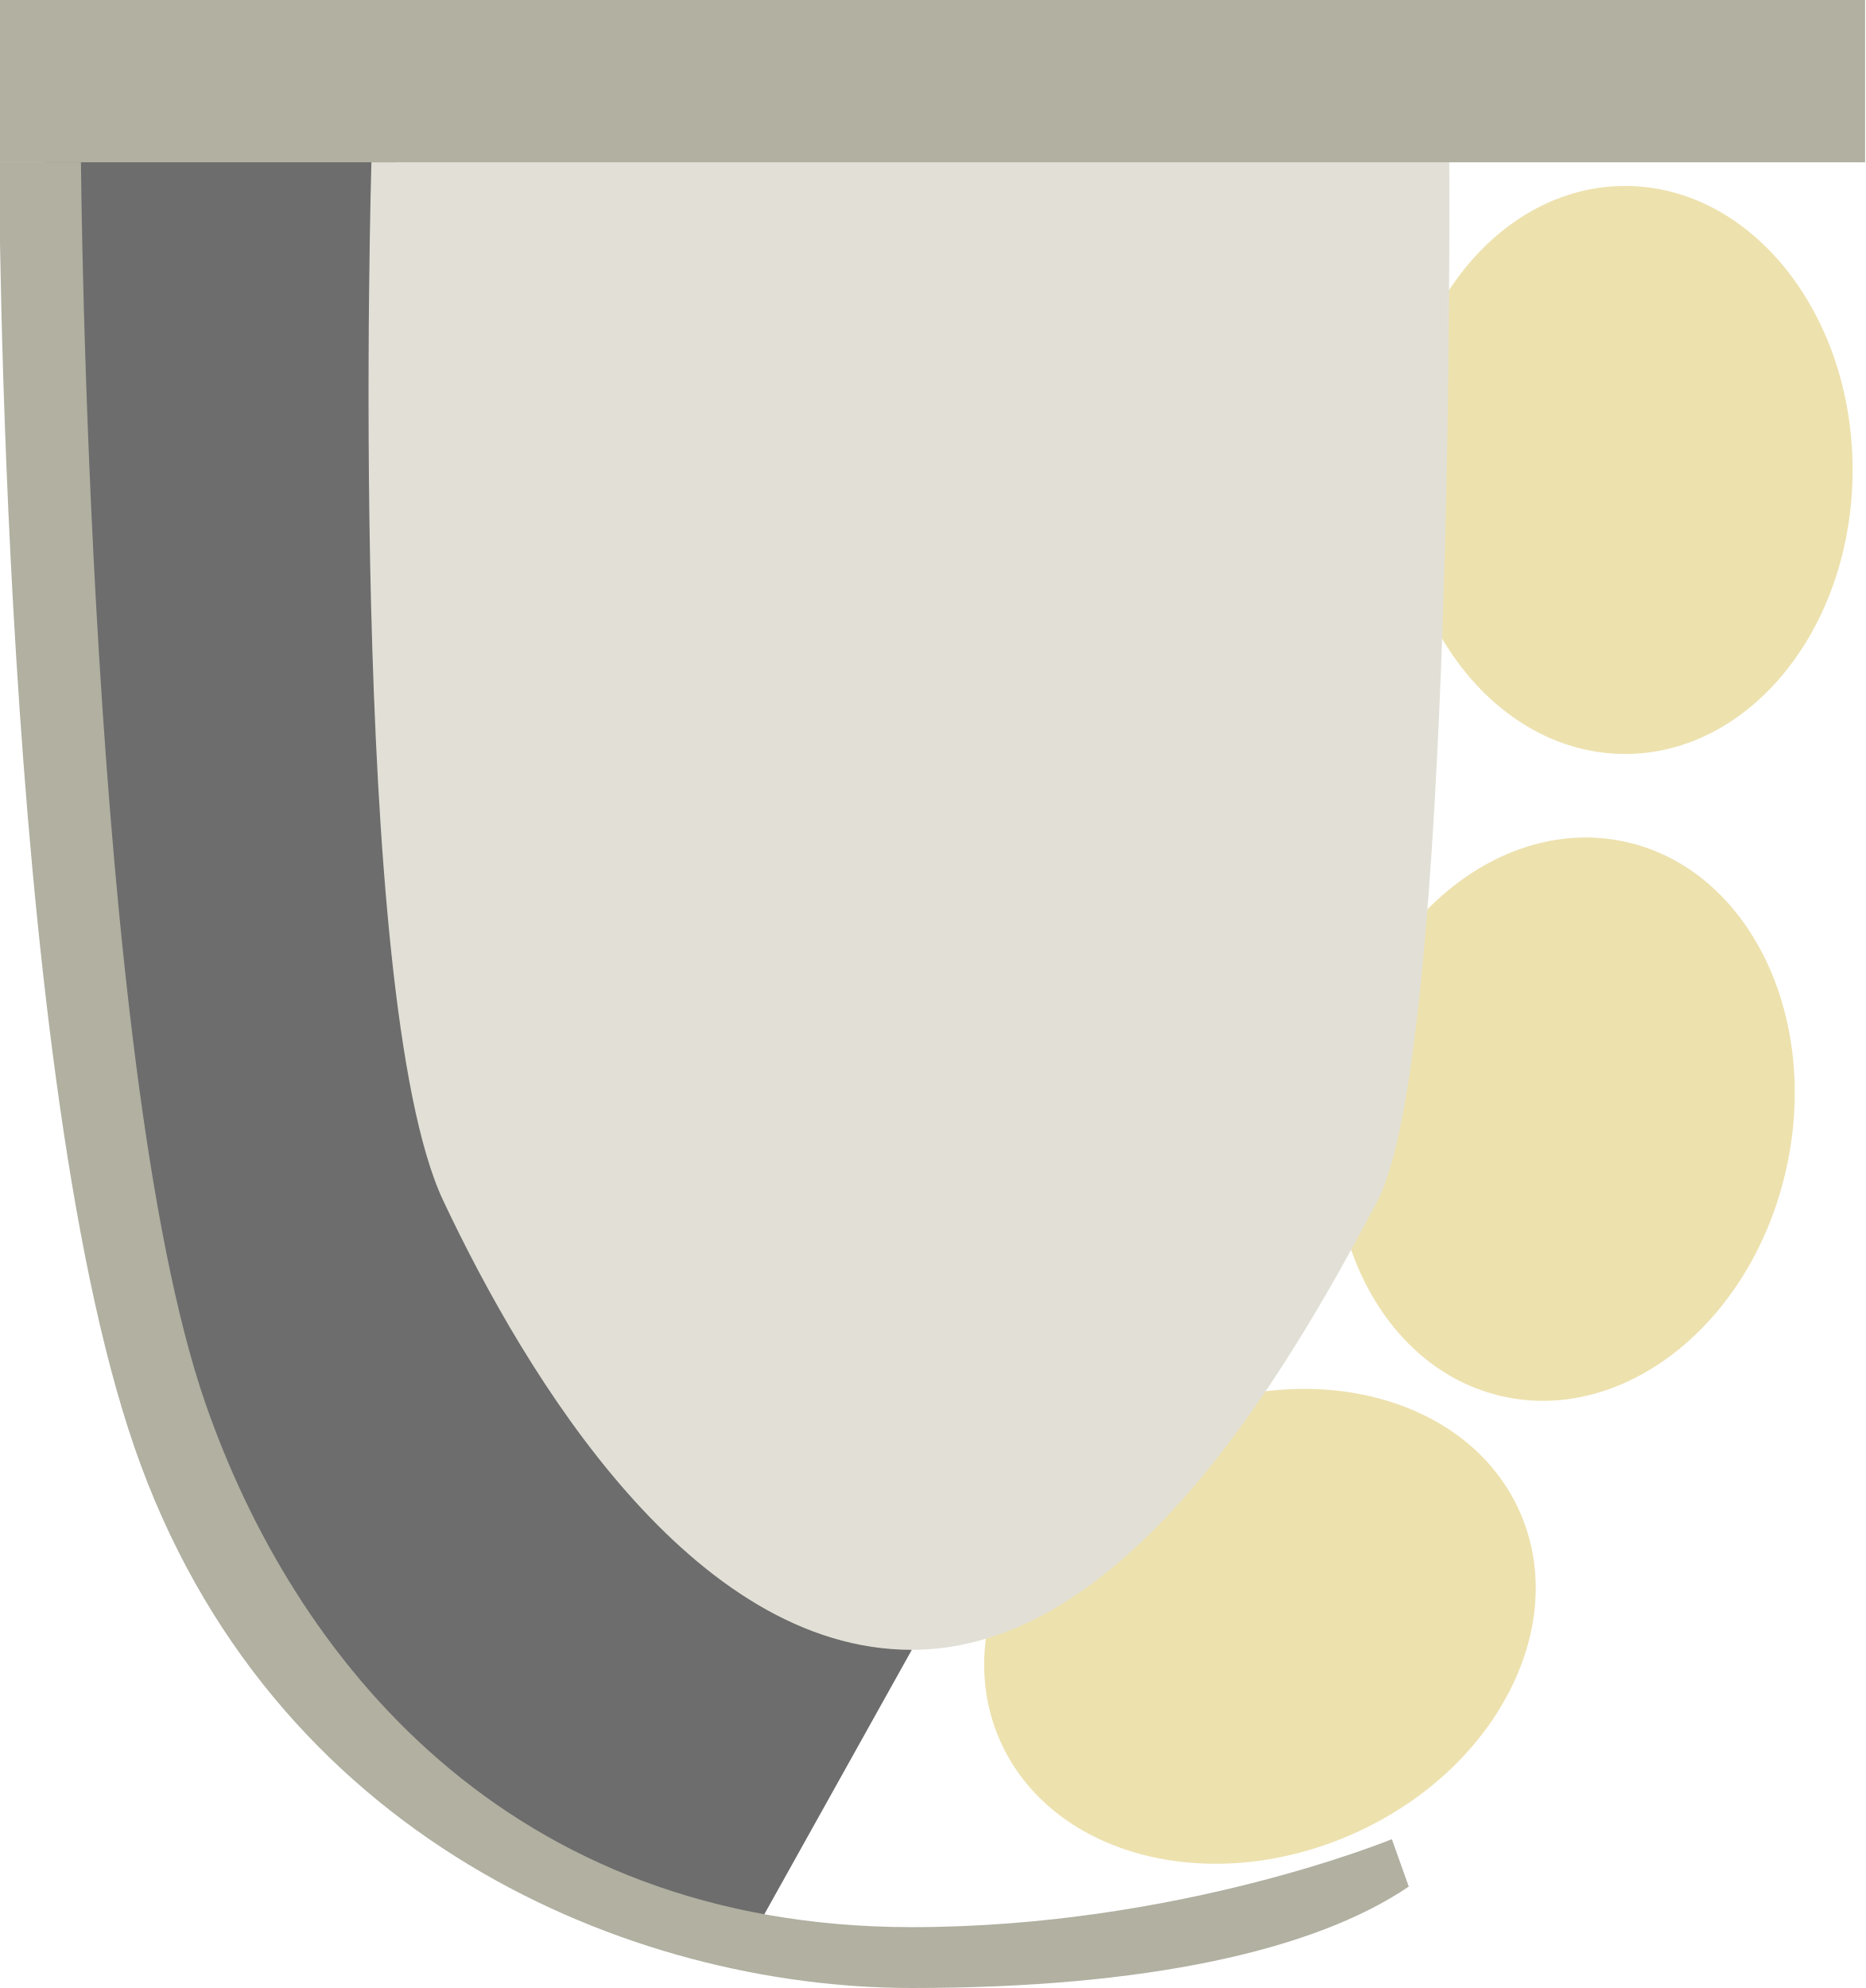
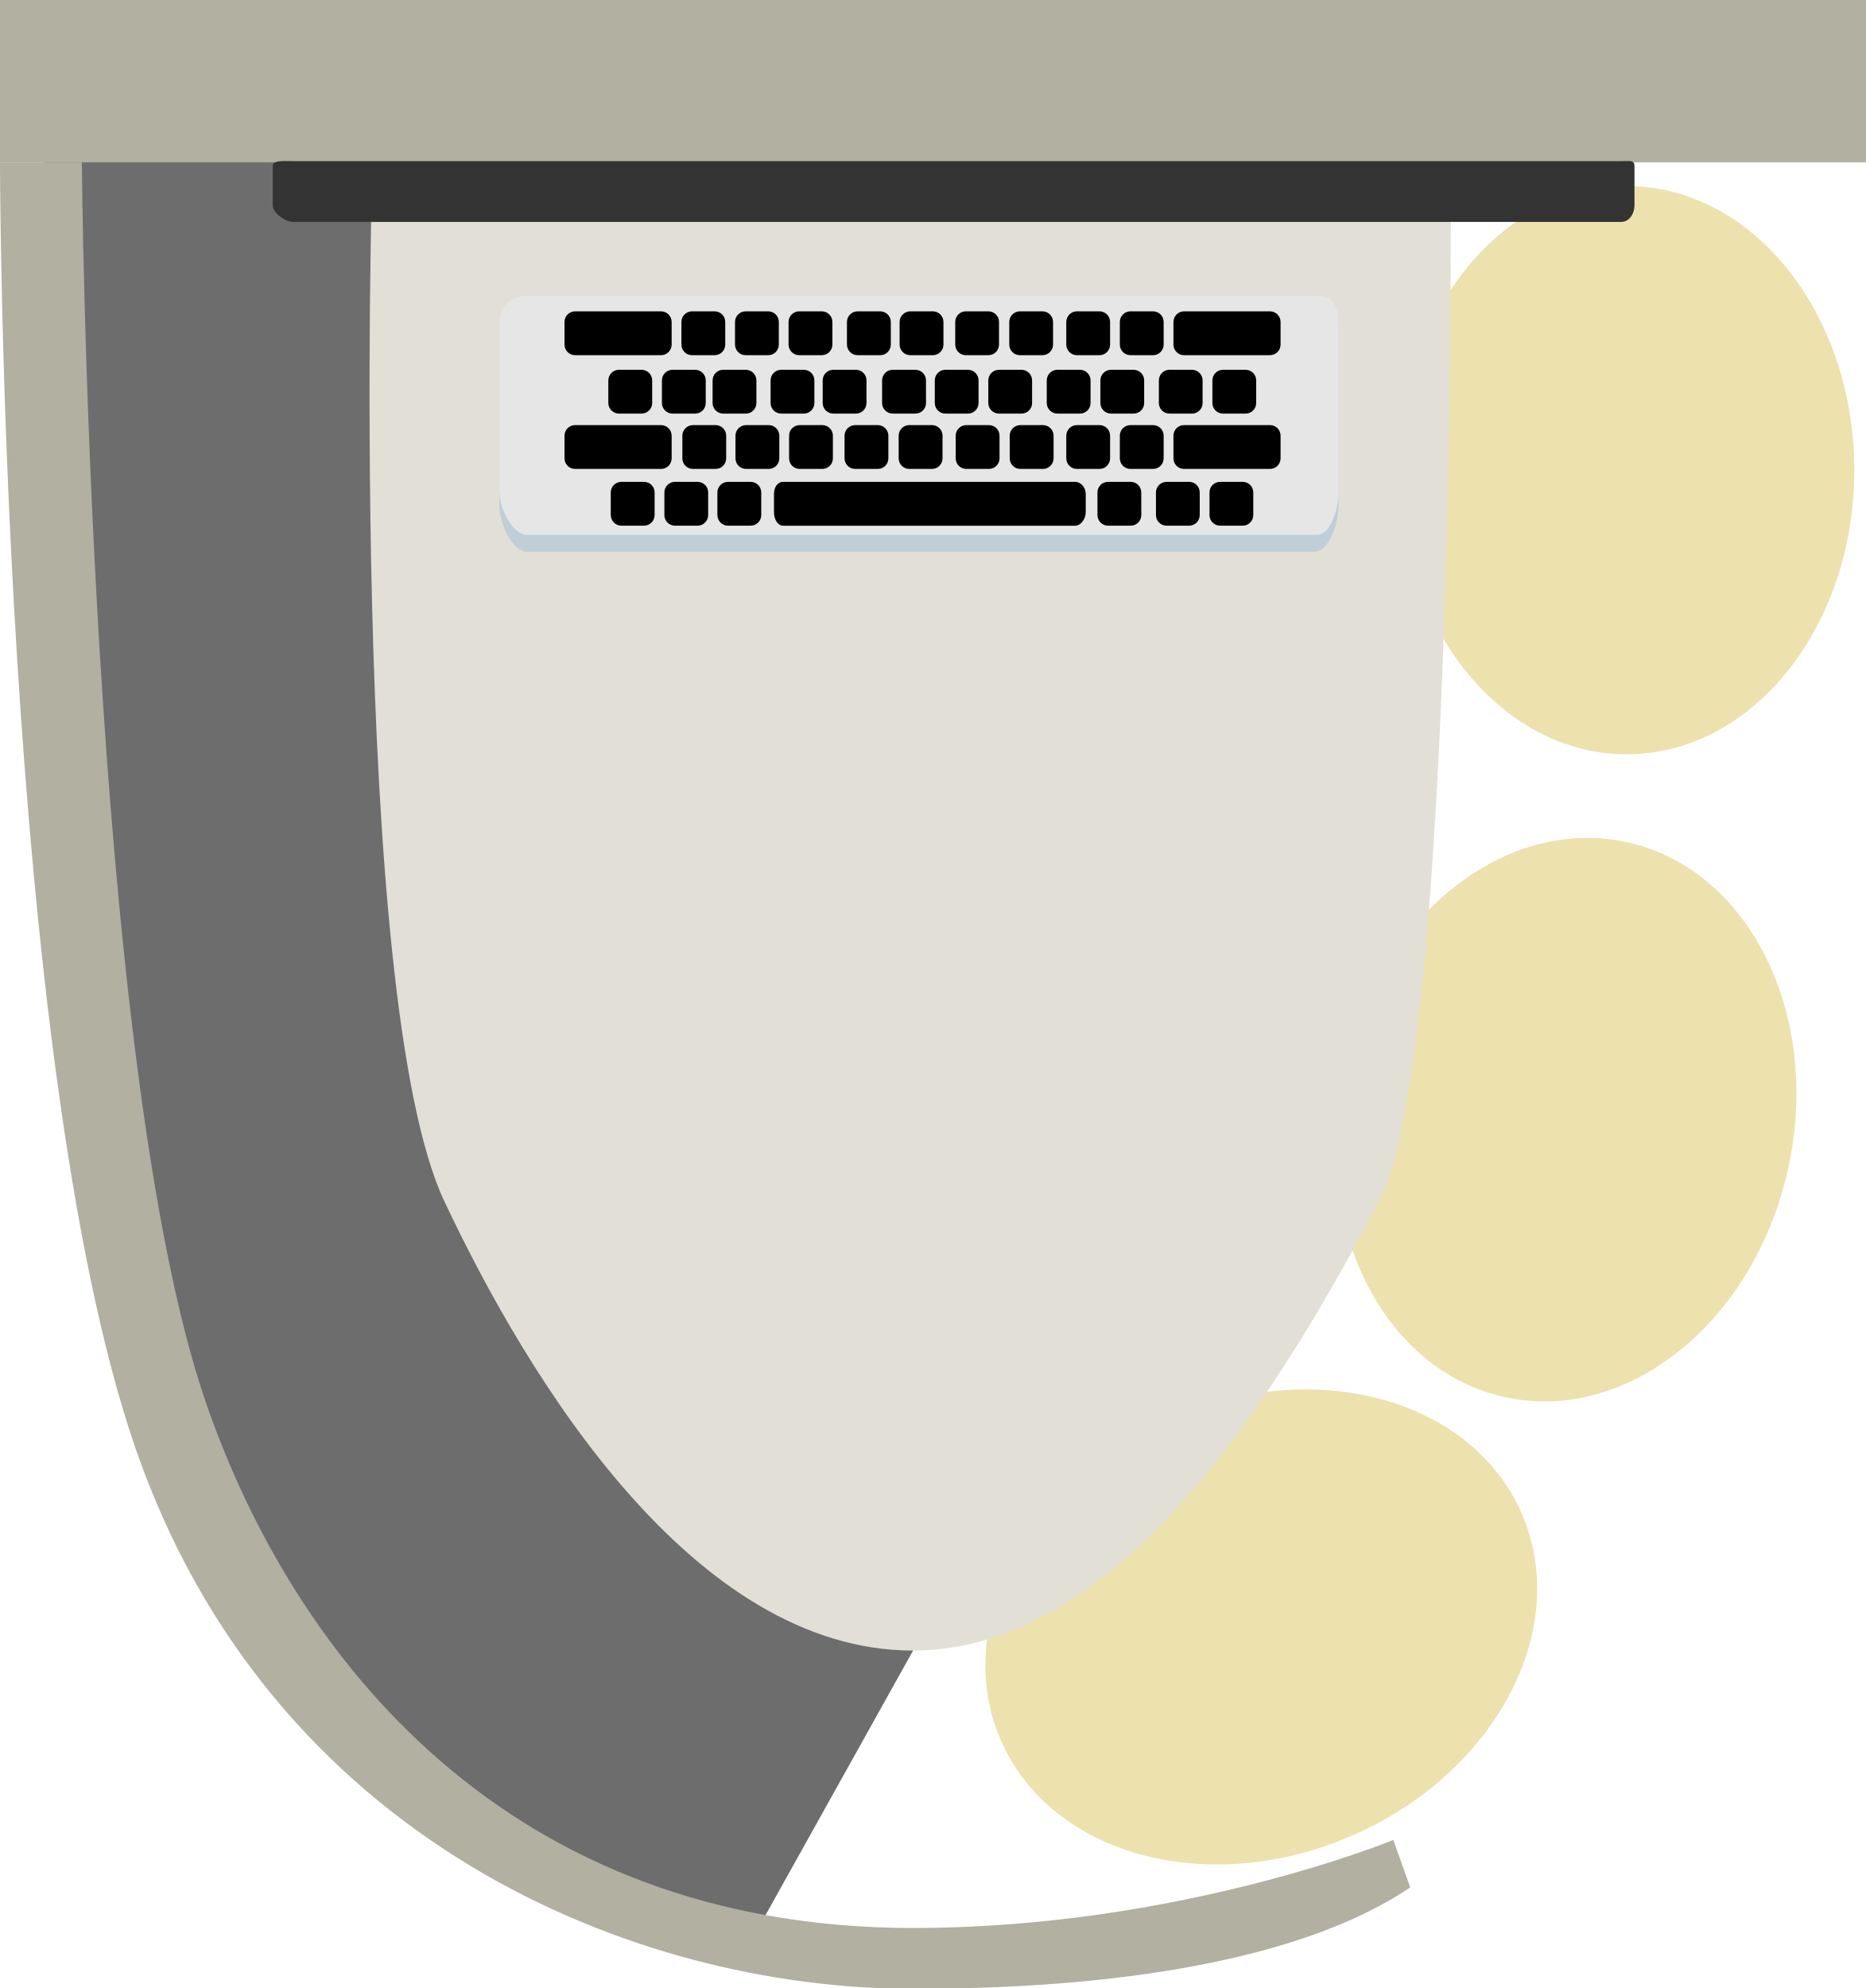
- <svg xmlns="http://www.w3.org/2000/svg" version="1.1" id="图层_1" x="0px" y="0px" width="92px" height="98px" viewBox="0 0 92 98" enable-background="new 0 0 92 98" xml:space="preserve">
-   <ellipse fill="#EDE1AE" cx="80.126" cy="23.167" rx="11.215" ry="14" />
-   <ellipse transform="matrix(0.2155 -0.9765 0.9765 0.2155 6.6364 118.5959)" fill="#EDE1AE" cx="77.127" cy="55.168" rx="14" ry="11.214" />
-   <ellipse transform="matrix(0.9168 -0.3993 0.3993 0.9168 -26.8459 31.4788)" fill="#EDE1AE" cx="62.125" cy="80.169" rx="14" ry="11.214" />
-   <path fill="#6D6D6D" d="M36.958,95.668c-10.756-1.163-27.167-16-29.167-27.833C2.287,35.266,2.133,7.5,2.133,7.5l17.492-0.332  c0,0-2.599,23.196,1.667,47.5C23.398,66.671,44.957,81.33,44.957,81.33L36.958,95.668z" />
-   <path fill="#B1B0A1" d="M69.458,93.001C64.791,96.166,56.459,98,44.958,98c-13.833,0-31.666-7.33-38.333-26.665  C-0.014,52.082-0.042,8-0.042,8h4.034c0,0,0.337,44.448,6.133,61.168C14.458,81.669,24.958,95,44.958,95  c13.166,0,23.667-4.337,23.667-4.337L69.458,93.001z" />
-   <path fill="#E2E0D6" d="M44.958,81.33c-10.833,0-18.969-13.373-23.102-22.137C17.085,49.077,18.313,8,18.313,8h53.144  c0,0,0.297,43.884-3.542,51.193C63.19,68.186,55.315,81.33,44.958,81.33z" />
-   <rect x="-0.042" fill="#B1B0A1" width="92" height="8" />
+ <svg xmlns="http://www.w3.org/2000/svg" version="1.1" id="图层_1" x="0px" y="0px" width="140px" height="149.131px" viewBox="0 0 140 149.131" enable-background="new 0 0 140 149.131" xml:space="preserve">
+   <g>
+     <ellipse fill="#EDE1AE" cx="122.049" cy="35.269" rx="17.076" ry="21.313" />
+     <path fill="#EDE1AE" d="M100.813,80.312c2.539-11.488,12.063-19.164,21.271-17.131c9.203,2.03,14.609,12.996,12.076,24.487   c-2.537,11.494-12.061,19.166-21.268,17.136C103.686,102.769,98.277,91.806,100.813,80.312z" />
+     <ellipse transform="matrix(-0.9168 0.3993 -0.3993 -0.9168 230.1227 196.152)" fill="#EDE1AE" cx="94.63" cy="122.046" rx="21.311" ry="17.072" />
+     <path fill="#6D6D6D" d="M56.331,145.646c-16.375-1.771-41.36-24.355-44.404-42.375C3.546,53.688,3.312,11.417,3.312,11.417   l26.63-0.504c0,0-3.957,35.313,2.538,72.313c3.206,18.271,36.028,40.59,36.028,40.59L56.331,145.646z" />
+     <path fill="#B1B0A1" d="M105.807,141.582c-7.104,4.821-19.789,7.612-37.297,7.612c-21.06,0-48.209-11.159-58.359-40.596   C0.043,79.289,0,12.179,0,12.179h6.142c0,0,0.513,67.668,9.336,93.121c6.597,19.032,22.583,39.329,53.03,39.329   c20.045,0,36.03-6.604,36.03-6.604L105.807,141.582z" />
+     <path fill="#E2E0D6" d="M68.509,123.817c-16.491,0-28.879-20.358-35.17-33.702c-7.265-15.398-5.395-77.937-5.395-77.937h80.906   c0,0,0.455,66.807-5.393,77.937C96.266,103.804,84.277,123.817,68.509,123.817z" />
+     <rect fill="#B1B0A1" width="140.063" height="12.179" />
+   </g>
+   <g id="keyboard">
+     <path fill="#C0CED8" d="M100.434,37.886c0,1.489-0.771,3.504-1.813,3.504H39.537c-1.047,0-2.075-2.015-2.075-3.504V24.407   c0-1.49,1.028-2.232,2.075-2.232h59.081c1.047,0,1.815,0.742,1.815,2.232V37.886L100.434,37.886z" />
+     <path fill="#E6E6E6" d="M100.434,36.826c0,1.391-0.604,3.299-1.648,3.299h-59.24c-1.048,0-2.08-1.908-2.08-3.299V24.242   c0-1.388,1.032-2.068,2.08-2.068h59.238c1.053,0,1.65,0.683,1.65,2.068V36.826L100.434,36.826z" />
+     <g id="key">
+       <g id="line1_2_">
+         <path d="M96.08,25.847c0,0.44-0.357,0.797-0.795,0.797h-6.447c-0.439,0-0.795-0.354-0.795-0.797v-1.695     c0-0.438,0.355-0.797,0.795-0.797h6.447c0.438,0,0.795,0.358,0.795,0.797V25.847z" />
+         <path d="M54.414,25.847c0,0.44-0.357,0.797-0.795,0.797h-1.7c-0.438,0-0.793-0.354-0.793-0.797v-1.695     c0-0.438,0.354-0.797,0.793-0.797h1.7c0.438,0,0.795,0.358,0.795,0.797V25.847z" />
+         <path d="M58.434,25.847c0,0.44-0.354,0.797-0.793,0.797h-1.699c-0.438,0-0.795-0.354-0.795-0.797v-1.695     c0-0.438,0.356-0.797,0.795-0.797h1.699c0.438,0,0.793,0.358,0.793,0.797V25.847z" />
+         <path d="M62.454,25.847c0,0.44-0.356,0.797-0.796,0.797H59.96c-0.437,0-0.795-0.354-0.795-0.797v-1.695     c0-0.438,0.358-0.797,0.795-0.797h1.698c0.439,0,0.796,0.358,0.796,0.797V25.847L62.454,25.847z" />
+         <path d="M66.837,25.847c0,0.44-0.354,0.797-0.795,0.797h-1.699c-0.438,0-0.797-0.354-0.797-0.797v-1.695     c0-0.438,0.356-0.797,0.797-0.797h1.699c0.438,0,0.795,0.358,0.795,0.797V25.847z" />
+         <path d="M70.785,25.847c0,0.44-0.355,0.797-0.793,0.797h-1.699c-0.439,0-0.795-0.354-0.795-0.797v-1.695     c0-0.438,0.359-0.797,0.795-0.797h1.699c0.438,0,0.793,0.358,0.793,0.797V25.847L70.785,25.847z" />
+         <path d="M74.955,25.847c0,0.44-0.355,0.797-0.795,0.797h-1.695c-0.439,0-0.795-0.354-0.795-0.797v-1.695     c0-0.438,0.355-0.797,0.795-0.797h1.695c0.439,0,0.795,0.358,0.795,0.797V25.847z" />
+         <path d="M79.01,25.847c0,0.44-0.359,0.797-0.795,0.797h-1.697c-0.436,0-0.793-0.354-0.793-0.797v-1.695     c0-0.438,0.357-0.797,0.793-0.797h1.697c0.436,0,0.795,0.358,0.795,0.797V25.847z" />
+         <path d="M83.289,25.847c0,0.44-0.355,0.797-0.793,0.797h-1.699c-0.438,0-0.795-0.354-0.795-0.797v-1.695     c0-0.438,0.357-0.797,0.795-0.797h1.697c0.439,0,0.795,0.358,0.795,0.797V25.847L83.289,25.847z" />
+         <path d="M87.307,25.847c0,0.44-0.354,0.797-0.793,0.797h-1.697c-0.438,0-0.797-0.354-0.797-0.797v-1.695     c0-0.438,0.355-0.797,0.797-0.797h1.697c0.438,0,0.793,0.358,0.793,0.797V25.847L87.307,25.847z" />
+         <path d="M50.393,25.847c0,0.44-0.354,0.797-0.795,0.797H43.15c-0.44,0-0.796-0.354-0.796-0.797v-1.695     c0-0.438,0.356-0.797,0.796-0.797h6.448c0.439,0,0.795,0.358,0.795,0.797V25.847L50.393,25.847z" />
+       </g>
+       <g id="line2">
+         <path d="M48.932,30.233c0,0.437-0.357,0.793-0.798,0.793h-1.696c-0.438,0-0.795-0.358-0.795-0.793v-1.696     c0-0.438,0.355-0.797,0.795-0.797h1.696c0.439,0,0.798,0.358,0.798,0.797V30.233z" />
+         <path d="M52.951,30.233c0,0.437-0.357,0.793-0.793,0.793h-1.7c-0.438,0-0.795-0.358-0.795-0.793v-1.696     c0-0.438,0.354-0.797,0.795-0.797h1.7c0.438,0,0.793,0.358,0.793,0.797V30.233L52.951,30.233z" />
+         <path d="M56.752,30.233c0,0.437-0.357,0.793-0.797,0.793h-1.697c-0.438,0-0.793-0.358-0.793-0.793v-1.696     c0-0.438,0.355-0.797,0.793-0.797h1.697c0.439,0,0.797,0.358,0.797,0.797V30.233z" />
+         <path d="M61.102,30.233c0,0.437-0.357,0.793-0.793,0.793H58.61c-0.437,0-0.793-0.358-0.793-0.793v-1.696     c0-0.438,0.356-0.797,0.793-0.797h1.699c0.439,0,0.793,0.358,0.793,0.797V30.233z" />
+         <path d="M65.012,30.233c0,0.437-0.357,0.793-0.795,0.793h-1.699c-0.437,0-0.793-0.358-0.793-0.793v-1.696     c0-0.438,0.356-0.797,0.793-0.797h1.699c0.439,0,0.795,0.358,0.795,0.797V30.233z" />
+         <path d="M69.477,30.233c0,0.437-0.358,0.793-0.797,0.793h-1.7c-0.438,0-0.797-0.358-0.797-0.793v-1.696     c0-0.438,0.356-0.797,0.797-0.797h1.699c0.438,0,0.797,0.358,0.797,0.797L69.477,30.233L69.477,30.233z" />
+         <path d="M73.42,30.233c0,0.437-0.355,0.793-0.793,0.793h-1.699c-0.436,0-0.791-0.358-0.791-0.793v-1.696     c0-0.438,0.355-0.797,0.791-0.797h1.699c0.438,0,0.793,0.358,0.793,0.797V30.233z" />
+         <path d="M77.438,30.233c0,0.437-0.354,0.793-0.793,0.793H74.95c-0.438,0-0.798-0.358-0.798-0.793v-1.696     c0-0.438,0.359-0.797,0.798-0.797h1.694c0.438,0,0.793,0.358,0.793,0.797V30.233L77.438,30.233z" />
+         <path d="M81.824,30.233c0,0.437-0.357,0.793-0.797,0.793h-1.693c-0.438,0-0.797-0.358-0.797-0.793v-1.696     c0-0.438,0.359-0.797,0.797-0.797h1.693c0.438,0,0.797,0.358,0.797,0.797V30.233L81.824,30.233z" />
+         <path d="M85.846,30.233c0,0.437-0.357,0.793-0.795,0.793h-1.693c-0.438,0-0.797-0.358-0.797-0.793v-1.696     c0-0.438,0.355-0.797,0.797-0.797h1.693c0.438,0,0.795,0.358,0.795,0.797V30.233z" />
+         <path d="M90.23,30.233c0,0.437-0.354,0.793-0.793,0.793H87.74c-0.438,0-0.791-0.358-0.791-0.793v-1.696     c0-0.438,0.354-0.797,0.791-0.797h1.697c0.438,0,0.793,0.358,0.793,0.797V30.233L90.23,30.233z" />
+         <path d="M94.25,30.233c0,0.437-0.355,0.793-0.793,0.793H91.76c-0.441,0-0.795-0.358-0.795-0.793v-1.696     c0-0.438,0.354-0.797,0.795-0.797h1.697c0.438,0,0.793,0.358,0.793,0.797V30.233z" />
+       </g>
+       <g id="line3_2_">
+         <path d="M96.08,34.382c0,0.438-0.357,0.795-0.795,0.795h-6.447c-0.439,0-0.795-0.354-0.795-0.795v-1.699     c0-0.438,0.355-0.793,0.795-0.793h6.447c0.438,0,0.795,0.356,0.795,0.793V34.382z" />
+         <path d="M54.484,34.382c0,0.438-0.354,0.795-0.793,0.795h-1.698c-0.438,0-0.796-0.354-0.796-0.795v-1.699     c0-0.438,0.357-0.793,0.796-0.793h1.698c0.438,0,0.793,0.356,0.793,0.793V34.382z" />
+         <path d="M58.471,34.382c0,0.438-0.357,0.795-0.795,0.795h-1.697c-0.438,0-0.797-0.354-0.797-0.795v-1.699     c0-0.438,0.357-0.793,0.797-0.793h1.697c0.438,0,0.795,0.356,0.795,0.793V34.382z" />
+         <path d="M62.491,34.382c0,0.438-0.357,0.795-0.796,0.795h-1.698c-0.438,0-0.793-0.354-0.793-0.795v-1.699     c0-0.438,0.356-0.793,0.793-0.793h1.698c0.438,0,0.796,0.356,0.796,0.793V34.382z" />
+         <path d="M66.654,34.382c0,0.438-0.355,0.795-0.795,0.795h-1.696c-0.44,0-0.797-0.354-0.797-0.795v-1.699     c0-0.438,0.358-0.793,0.797-0.793h1.696c0.438,0,0.795,0.356,0.795,0.793V34.382z" />
+         <path d="M70.717,34.382c0,0.438-0.357,0.795-0.794,0.795h-1.7c-0.439,0-0.797-0.354-0.797-0.795v-1.699     c0-0.438,0.355-0.793,0.797-0.793h1.7c0.437,0,0.794,0.356,0.794,0.793V34.382z" />
+         <path d="M74.994,34.382c0,0.438-0.359,0.795-0.797,0.795h-1.695c-0.438,0-0.797-0.354-0.797-0.795v-1.699     c0-0.438,0.359-0.793,0.797-0.793h1.695c0.438,0,0.797,0.356,0.797,0.793V34.382z" />
+         <path d="M79.049,34.382c0,0.438-0.361,0.795-0.795,0.795h-1.701c-0.436,0-0.795-0.354-0.795-0.795v-1.699     c0-0.438,0.359-0.793,0.795-0.793h1.701c0.434,0,0.795,0.356,0.795,0.793V34.382z" />
+         <path d="M83.289,34.382c0,0.438-0.355,0.795-0.793,0.795h-1.699c-0.438,0-0.795-0.354-0.795-0.795v-1.699     c0-0.438,0.357-0.793,0.795-0.793h1.697c0.439,0,0.795,0.356,0.795,0.793V34.382L83.289,34.382z" />
+         <path d="M87.307,34.382c0,0.438-0.354,0.795-0.793,0.795h-1.697c-0.438,0-0.797-0.354-0.797-0.795v-1.699     c0-0.438,0.355-0.793,0.797-0.793h1.697c0.438,0,0.793,0.356,0.793,0.793V34.382L87.307,34.382z" />
+         <path d="M50.393,34.382c0,0.438-0.354,0.795-0.795,0.795H43.15c-0.44,0-0.796-0.354-0.796-0.795v-1.699     c0-0.438,0.356-0.793,0.796-0.793h6.448c0.439,0,0.795,0.356,0.795,0.793V34.382L50.393,34.382z" />
+       </g>
+       <g id="line4">
+         <path d="M49.115,38.636c0,0.44-0.358,0.797-0.797,0.797h-1.697c-0.439,0-0.796-0.354-0.796-0.797V36.94     c0-0.438,0.356-0.793,0.796-0.793h1.697c0.438,0,0.797,0.354,0.797,0.793V38.636z" />
+         <path d="M53.133,38.636c0,0.44-0.357,0.797-0.794,0.797h-1.698c-0.438,0-0.793-0.354-0.793-0.797V36.94     c0-0.438,0.355-0.793,0.793-0.793h1.698c0.437,0,0.794,0.354,0.794,0.793V38.636z" />
+         <path d="M57.116,38.636c0,0.44-0.358,0.797-0.798,0.797H54.62c-0.437,0-0.795-0.354-0.795-0.797V36.94     c0-0.438,0.358-0.793,0.795-0.793h1.698c0.438,0,0.797,0.354,0.797,0.793L57.116,38.636L57.116,38.636z" />
+         <path d="M85.631,38.636c0,0.44-0.355,0.797-0.799,0.797h-1.699c-0.436,0-0.791-0.354-0.791-0.797V36.94     c0-0.438,0.355-0.793,0.791-0.793h1.697c0.441,0,0.797,0.354,0.797,0.793L85.631,38.636L85.631,38.636z" />
+         <path d="M90.014,38.636c0,0.44-0.354,0.797-0.795,0.797h-1.695c-0.438,0-0.793-0.354-0.793-0.797V36.94     c0-0.438,0.355-0.793,0.793-0.793h1.695c0.439,0,0.795,0.354,0.795,0.793V38.636z" />
+         <path d="M94.031,38.636c0,0.44-0.355,0.797-0.791,0.797h-1.699c-0.439,0-0.793-0.354-0.793-0.797V36.94     c0-0.438,0.354-0.793,0.793-0.793h1.699c0.436,0,0.791,0.354,0.791,0.793V38.636z" />
+         <path d="M81.461,38.427c0,0.504-0.365,1.01-0.807,1.01H58.768c-0.438,0-0.697-0.506-0.697-1.01v-1.363     c0-0.508,0.26-0.92,0.697-0.92h21.886c0.438,0,0.81,0.42,0.81,0.92L81.461,38.427L81.461,38.427z" />
+       </g>
+     </g>
+   </g>
+   <g id="monitor">
+     <path fill="#333333" d="M122.633,15.435c0,0.475-0.309,1.211-1.004,1.211H22.015c-0.696,0-1.552-0.742-1.552-1.211v-2.974   c0-0.471,0.858-0.373,1.552-0.373h99.614c0.695,0,1.004-0.098,1.004,0.373V15.435L122.633,15.435z" />
+   </g>
</svg>
